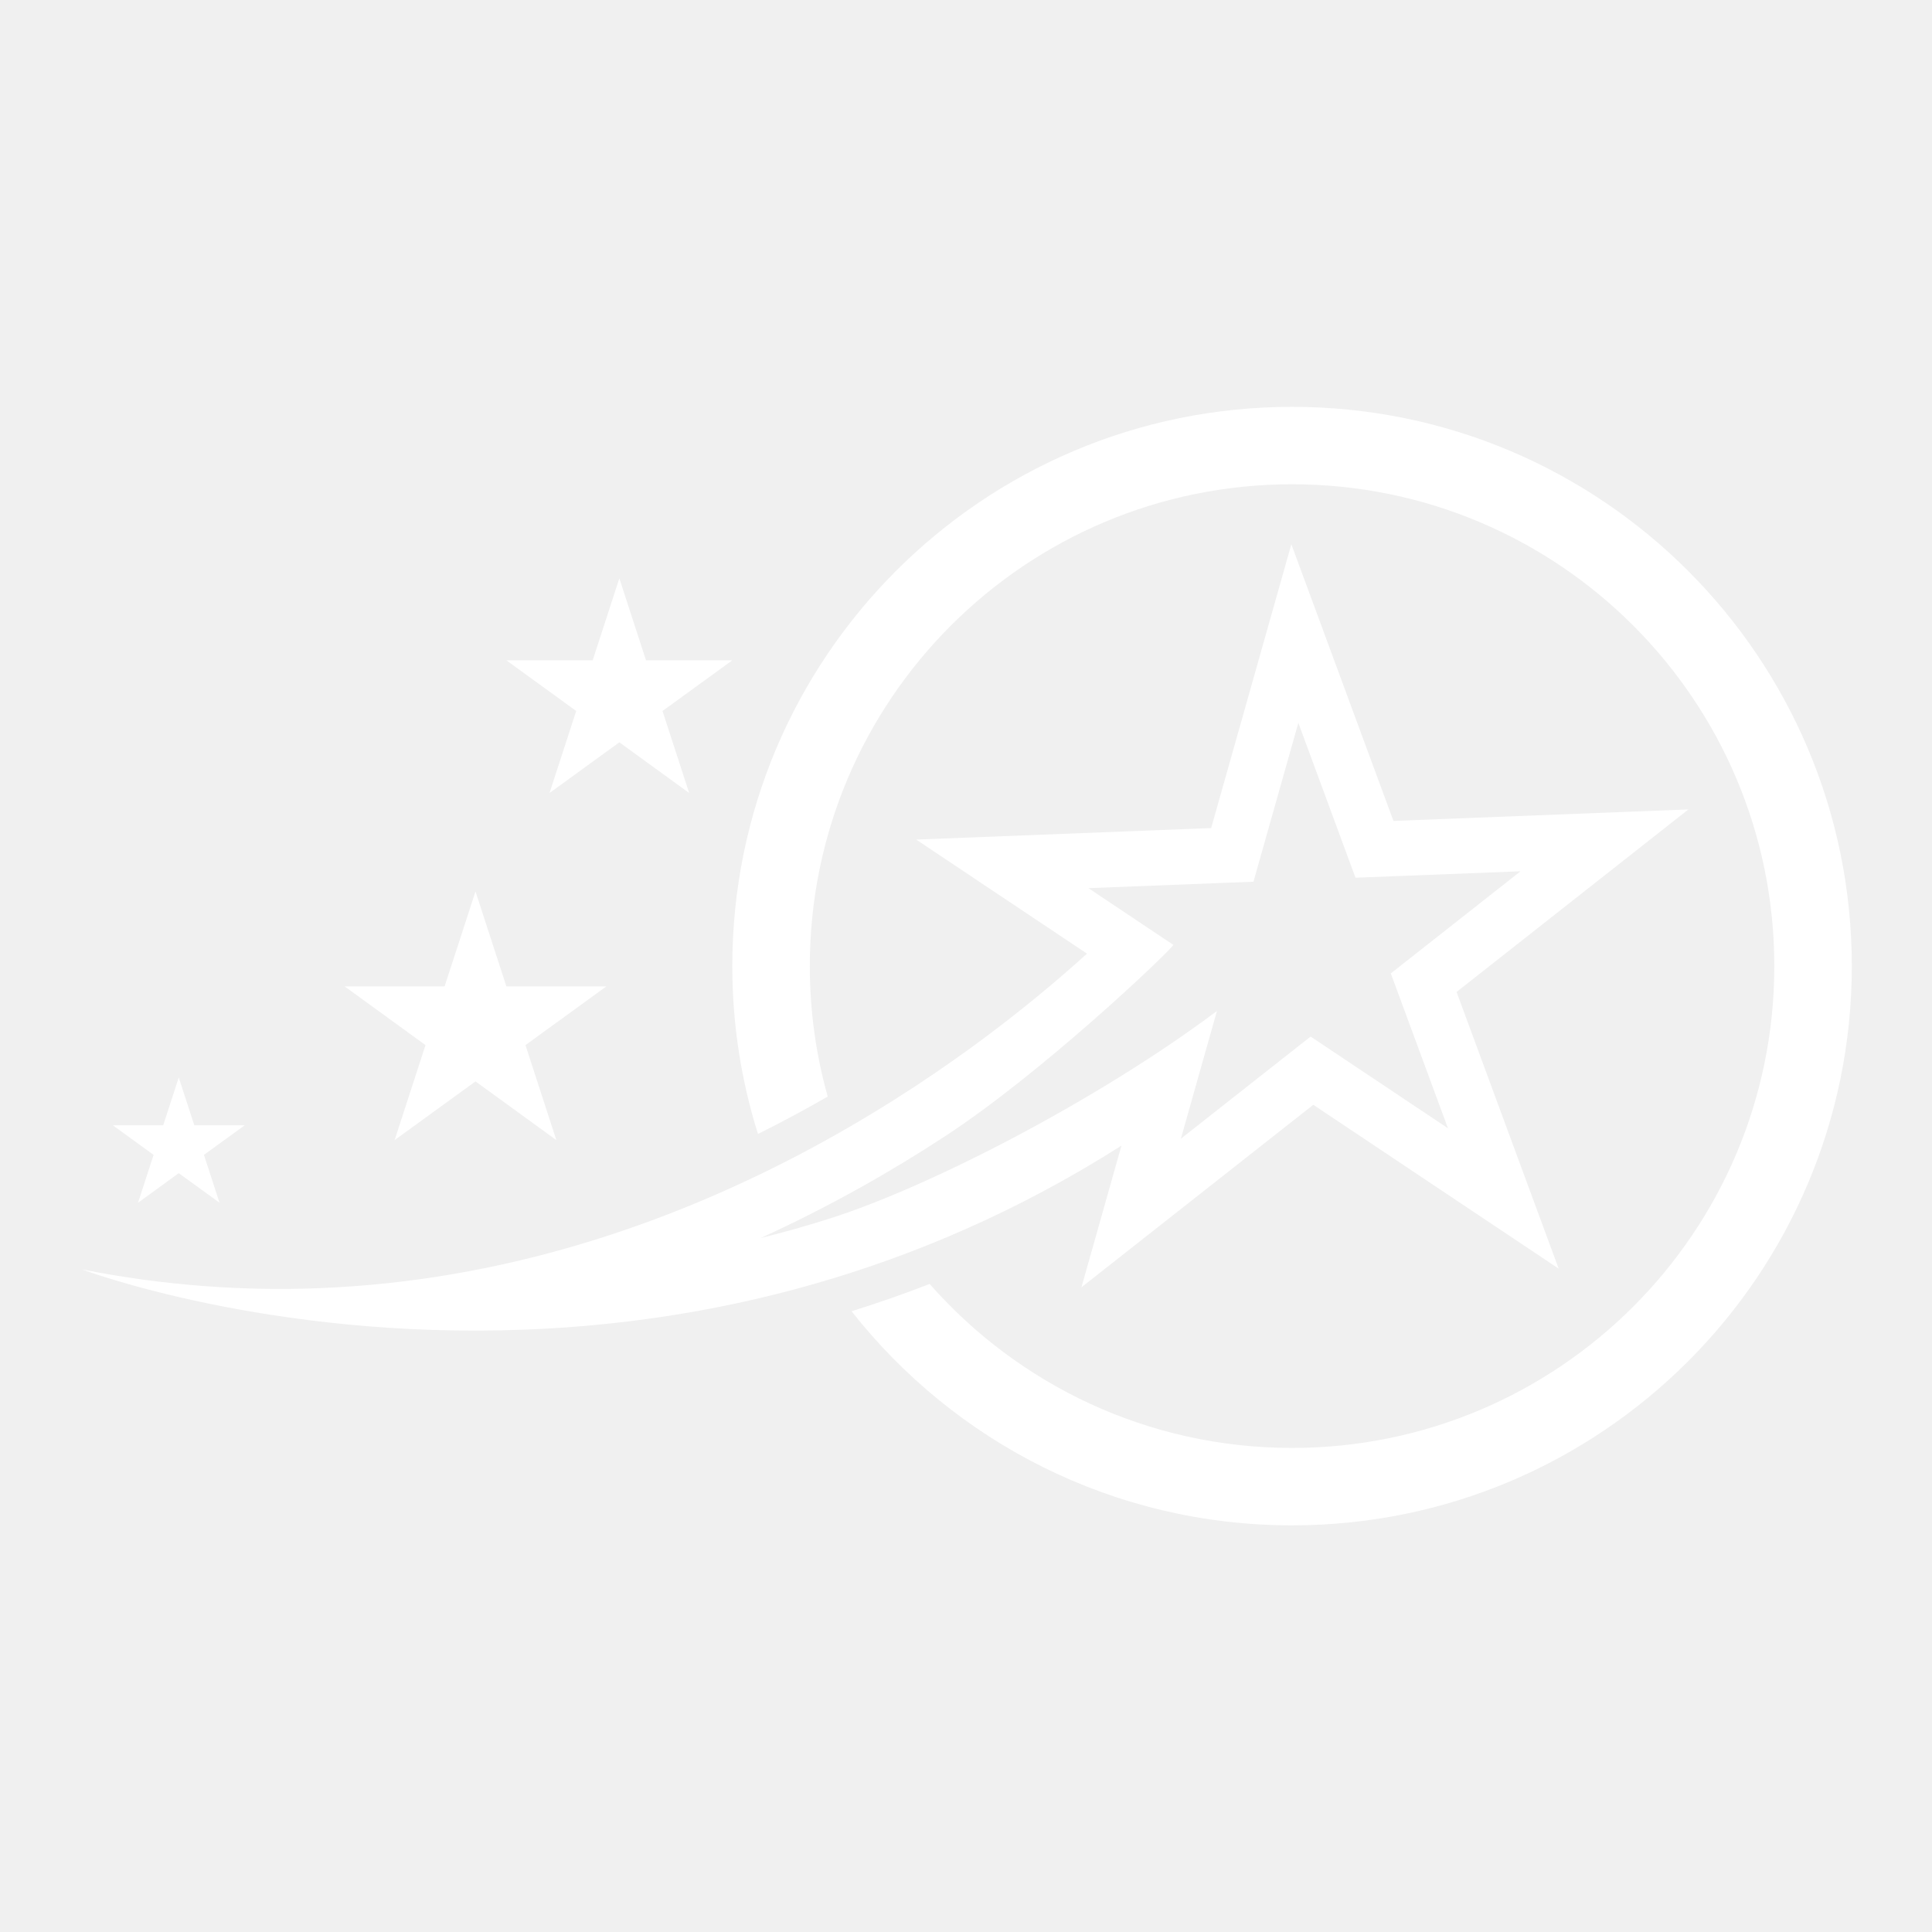
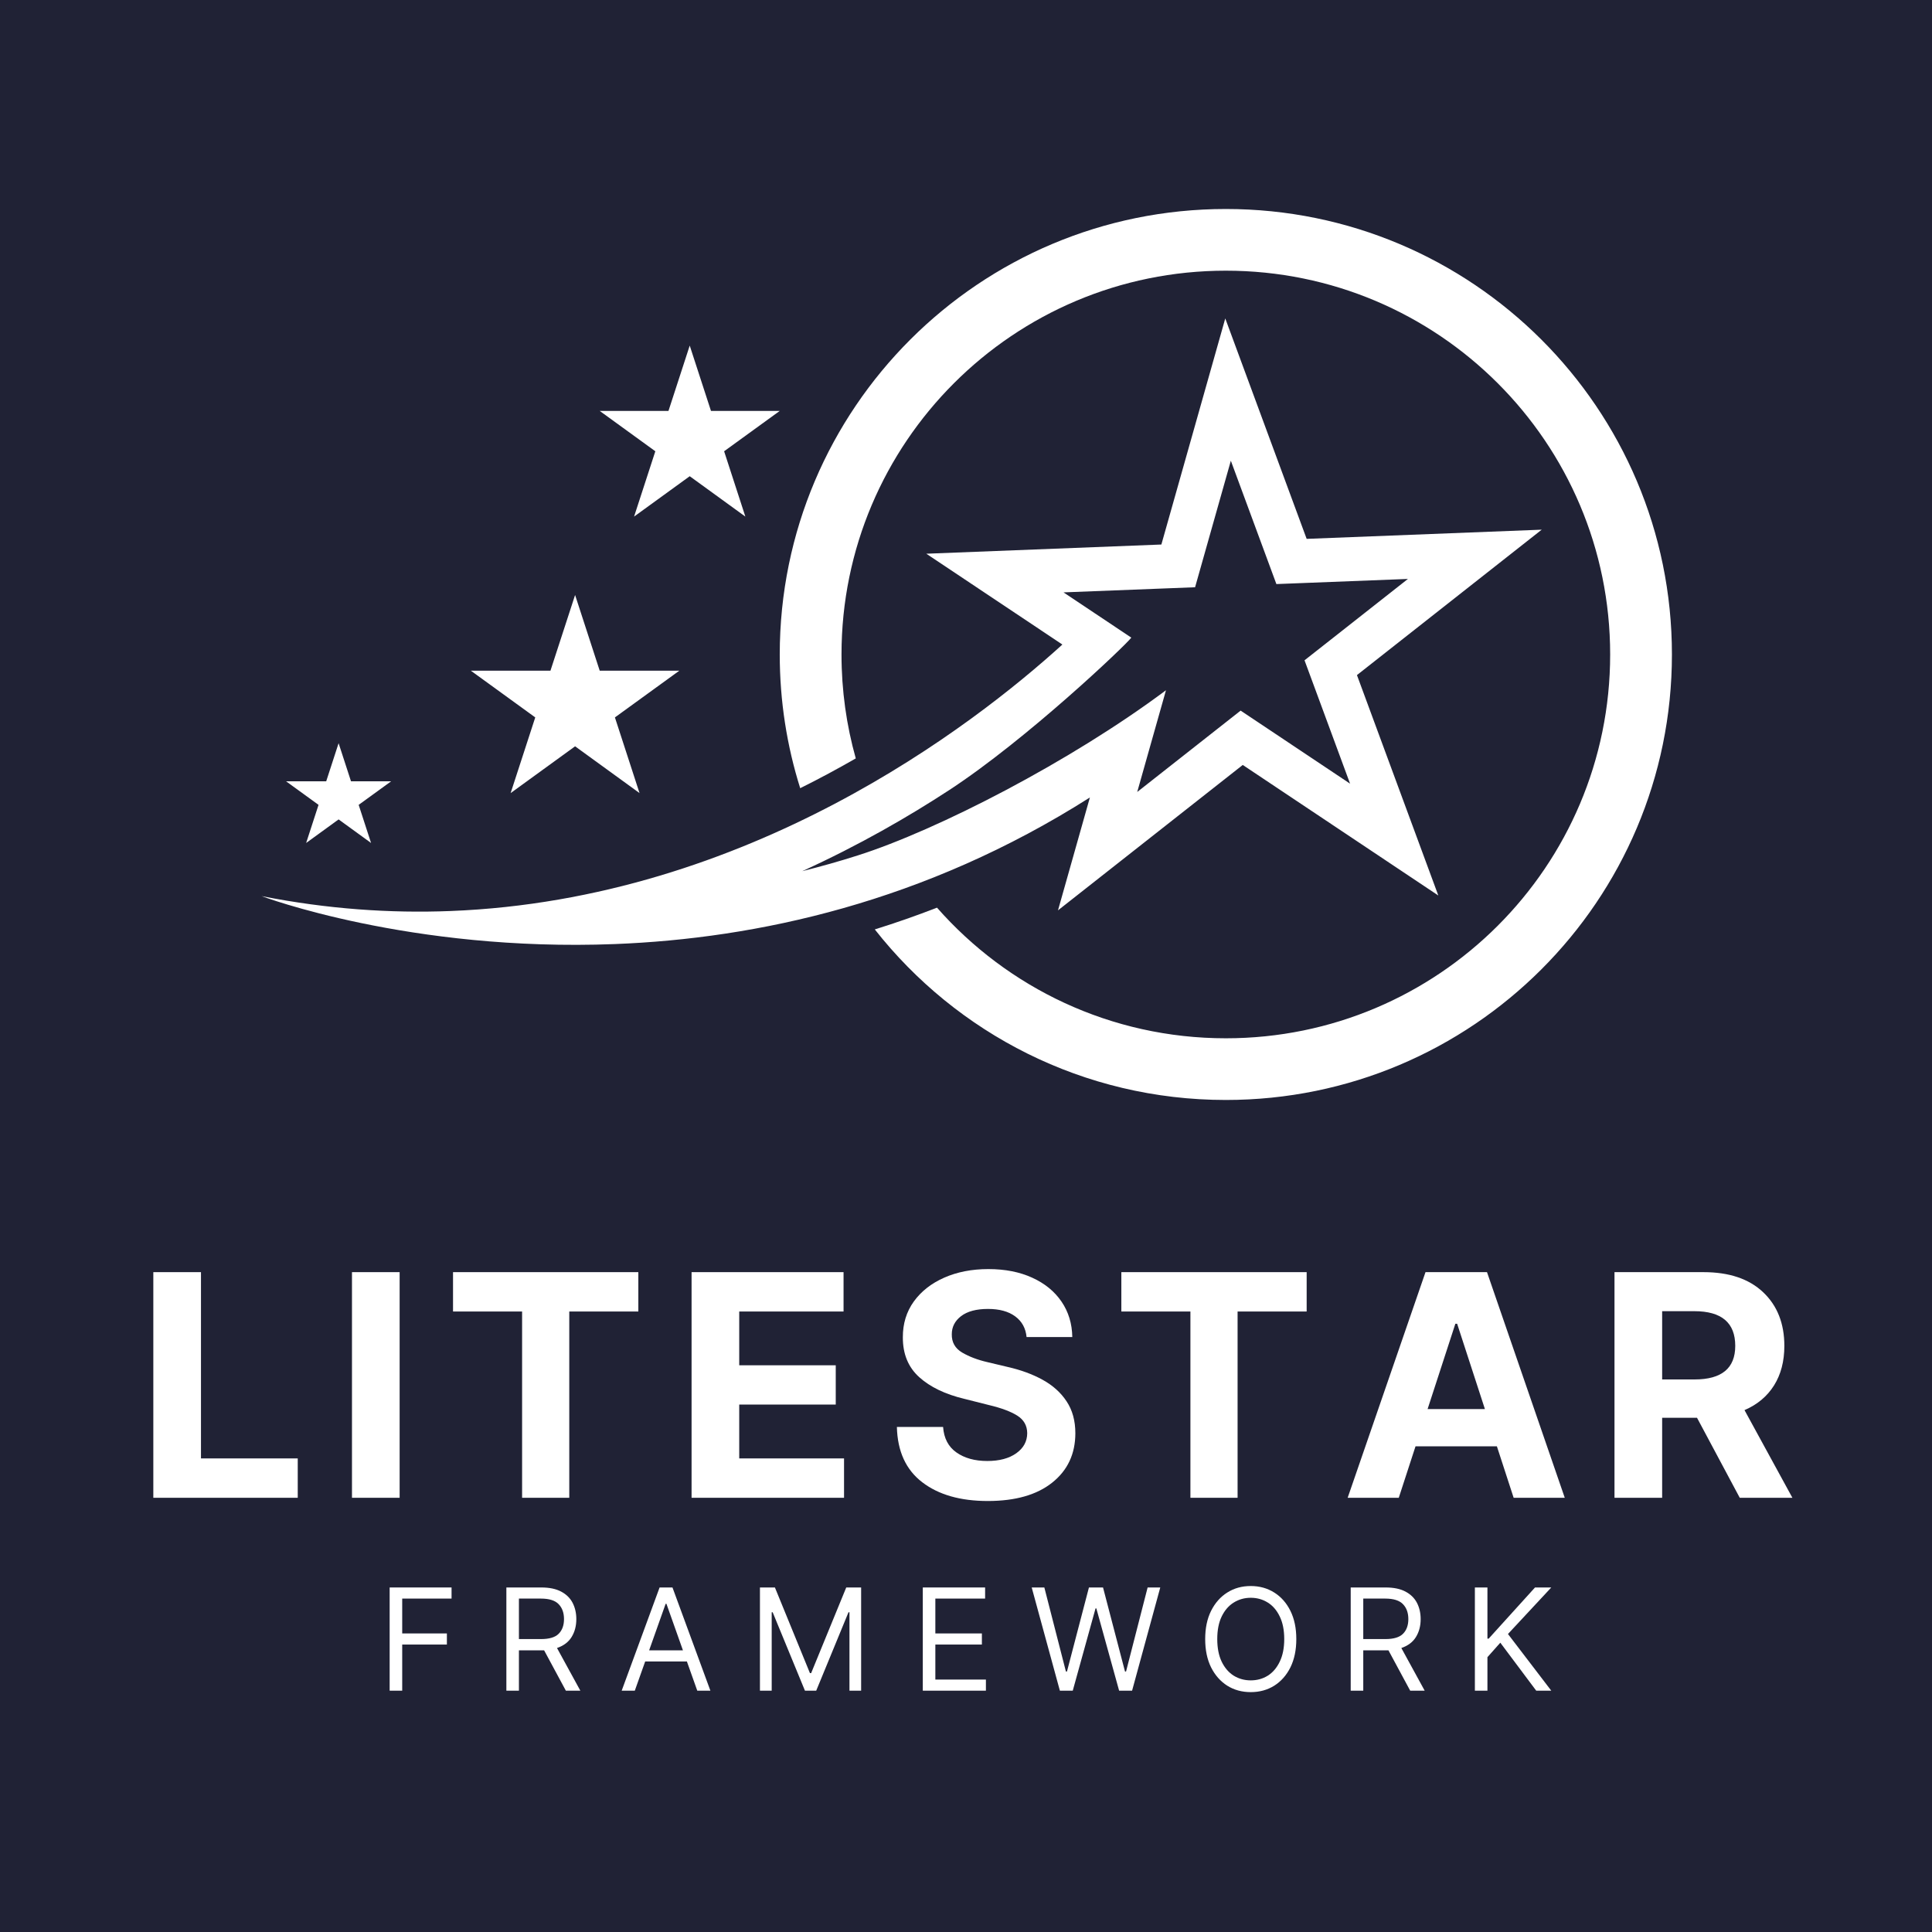
<svg xmlns="http://www.w3.org/2000/svg" width="500" zoomAndPan="magnify" viewBox="0 0 375 375" height="500" preserveAspectRatio="xMidYMid meet" version="1.0">
  <defs>
-     <clipPath id="19230e3cdd">
-       <path d="M 15.934 105 L 328 105 L 328 259 L 15.934 259 Z M 15.934 105 " clip-rule="nonzero" />
+     <g />
+     <clipPath id="0f45308b59">
+       <path d="M 50.77 61 L 300 61 L 300 184 L 50.77 184 Z M 50.77 61 " clip-rule="nonzero" />
    </clipPath>
-     <clipPath id="17b1bc0448">
-       <path d="M 142 78.77 L 359.434 78.77 L 359.434 296.27 L 142 296.27 Z M 142 78.77 " clip-rule="nonzero" />
+     <clipPath id="ec4c879311">
+       <path d="M 151 40.41 L 324.52 40.41 L 324.52 213.66 L 151 213.66 Z M 151 40.41 " clip-rule="nonzero" />
    </clipPath>
  </defs>
-   <g clip-path="url(#19230e3cdd)">
-     <path fill="#ffffff" d="M 147.625 240.312 C 161.5 233.984 173.555 227.012 183.426 220.551 C 202.305 208.203 226.438 185.242 227.762 183.41 L 218.918 177.504 L 211.258 172.387 L 235.504 171.441 L 243.297 171.137 L 245.414 163.641 L 252.008 140.305 L 260.402 163.055 L 263.098 170.363 L 270.891 170.059 L 295.137 169.113 L 276.078 184.117 L 269.953 188.938 L 272.652 196.25 L 281.047 218.996 L 260.871 205.523 L 254.391 201.195 L 248.266 206.016 L 229.207 221.023 L 232.48 209.426 L 235.797 197.691 L 236.207 196.234 C 213.004 213.586 180.547 230.305 161.141 236.488 C 156.688 237.906 152.184 239.18 147.625 240.312 Z M 101.992 258.078 C 136.383 256.734 177.355 248 217.676 222.363 L 209.906 249.867 L 254.91 214.438 L 302.539 246.246 L 282.719 192.539 L 327.719 157.109 L 270.469 159.344 L 250.648 105.637 L 235.086 160.727 L 177.836 162.965 L 210.98 185.098 C 189.164 204.922 134.445 247.195 61.957 250.031 C 47.301 250.602 31.914 249.559 15.934 246.395 C 15.934 246.395 52.012 260.035 101.992 258.078 " fill-opacity="1" fill-rule="nonzero" />
+   <rect x="-37.5" width="450" fill="#ffffff" y="-37.5" height="450" fill-opacity="1" />
+   <rect x="-37.5" width="450" fill="#202235" y="-37.5" height="450" fill-opacity="1" />
+   <g clip-path="url(#0f45308b59)">
+     <path fill="#ffffff" d="M 155.719 169.09 C 166.777 164.047 176.383 158.492 184.25 153.348 C 199.297 143.512 218.527 125.223 219.586 123.762 L 212.535 119.059 L 206.43 114.98 L 225.754 114.227 L 231.965 113.984 L 233.652 108.012 L 238.906 89.426 L 245.598 107.547 L 247.746 113.367 L 253.953 113.125 L 273.277 112.371 L 258.09 124.324 L 253.207 128.164 L 255.359 133.988 L 262.047 152.109 L 245.969 141.375 L 240.805 137.93 L 235.926 141.77 L 220.734 153.723 L 223.344 144.484 L 225.988 135.137 L 226.312 133.977 C 207.824 147.797 181.957 161.117 166.488 166.039 C 162.941 167.172 159.352 168.184 155.719 169.09 Z M 119.352 183.242 C 146.762 182.172 179.414 175.215 211.547 154.789 L 205.355 176.699 L 241.219 148.477 L 279.176 173.816 L 263.383 131.035 L 299.246 102.809 L 253.621 104.594 L 237.824 61.809 L 225.422 105.691 L 179.797 107.477 L 206.207 125.105 C 188.824 140.895 145.215 174.57 87.445 176.828 C 75.766 177.285 63.504 176.453 50.77 173.934 C 50.77 173.934 79.52 184.797 119.352 183.242 " fill-opacity="1" fill-rule="nonzero" />
  </g>
-   <g clip-path="url(#17b1bc0448)">
-     <path fill="#ffffff" d="M 250.789 78.969 C 190.781 78.969 142.141 127.57 142.141 187.52 C 142.141 198.875 143.887 209.816 147.121 220.102 C 151.848 217.75 156.363 215.316 160.66 212.844 C 158.395 204.789 157.184 196.297 157.184 187.52 C 157.184 135.871 199.09 93.996 250.789 93.996 C 302.484 93.996 344.391 135.871 344.391 187.52 C 344.391 239.172 302.484 281.043 250.789 281.043 C 222.75 281.043 197.598 268.723 180.441 249.211 C 175.453 251.152 170.402 252.918 165.289 254.512 C 185.184 279.816 216.082 296.07 250.789 296.07 C 310.793 296.07 359.434 247.473 359.434 187.52 C 359.434 127.57 310.793 78.969 250.789 78.969 " fill-opacity="1" fill-rule="nonzero" />
+   <g clip-path="url(#ec4c879311)">
+     <path fill="#ffffff" d="M 237.934 40.566 C 190.113 40.566 151.348 79.281 151.348 127.035 C 151.348 136.078 152.738 144.797 155.32 152.988 C 159.086 151.117 162.684 149.176 166.105 147.207 C 164.301 140.793 163.336 134.027 163.336 127.035 C 163.336 85.891 196.734 52.539 237.934 52.539 C 279.133 52.539 312.531 85.891 312.531 127.035 C 312.531 168.18 279.133 201.531 237.934 201.531 C 215.59 201.531 195.543 191.719 181.871 176.176 C 177.898 177.723 173.871 179.129 169.797 180.398 C 185.652 200.555 210.277 213.504 237.934 213.504 C 285.754 213.504 324.52 174.789 324.52 127.035 C 324.52 79.281 285.754 40.566 237.934 40.566 " fill-opacity="1" fill-rule="nonzero" />
  </g>
-   <path fill="#ffffff" d="M 92.293 173.023 L 98.289 191.461 L 117.691 191.461 L 101.992 202.855 L 107.988 221.293 L 92.293 209.898 L 76.594 221.293 L 82.59 202.855 L 66.895 191.461 L 86.297 191.461 L 92.293 173.023 " fill-opacity="1" fill-rule="nonzero" />
-   <path fill="#ffffff" d="M 120.215 112.25 L 125.391 128.168 L 142.141 128.168 L 128.59 138 L 133.766 153.918 L 120.215 144.082 L 106.664 153.918 L 111.84 138 L 98.289 128.168 L 115.039 128.168 L 120.215 112.25 " fill-opacity="1" fill-rule="nonzero" />
-   <path fill="#ffffff" d="M 34.695 209.137 L 37.719 218.422 L 47.492 218.422 L 39.586 224.16 L 42.605 233.449 L 34.695 227.707 L 26.793 233.449 L 29.812 224.16 L 21.906 218.422 L 31.68 218.422 L 34.695 209.137 " fill-opacity="1" fill-rule="nonzero" />
+   <path fill="#ffffff" d="M 111.625 115.488 L 116.402 130.176 L 131.863 130.176 L 119.355 139.25 L 124.133 153.938 L 111.625 144.859 L 99.113 153.938 L 103.891 139.25 L 91.383 130.176 L 106.844 130.176 L 111.625 115.488 " fill-opacity="1" fill-rule="nonzero" />
+   <path fill="#ffffff" d="M 133.875 67.078 L 138 79.758 L 151.348 79.758 L 140.551 87.59 L 144.672 100.27 L 133.875 92.434 L 123.074 100.27 L 127.199 87.59 L 116.402 79.758 L 129.75 79.758 L 133.875 67.078 " fill-opacity="1" fill-rule="nonzero" />
+   <path fill="#ffffff" d="M 65.723 144.254 L 68.129 151.652 L 75.918 151.652 L 69.617 156.223 L 72.023 163.621 L 65.723 159.047 L 59.422 163.621 L 61.828 156.223 L 55.527 151.652 L 63.316 151.652 L 65.723 144.254 " fill-opacity="1" fill-rule="nonzero" />
+   <g fill="#ffffff" fill-opacity="1">
+     <g transform="translate(25.94809, 290.719)">
+       <g>
+         <path d="M 3.812 0 L 3.812 -43.797 L 13.062 -43.797 L 13.062 -7.641 L 31.844 -7.641 L 31.844 0 Z M 3.812 0 " />
+       </g>
+     </g>
+   </g>
+   <g fill="#ffffff" fill-opacity="1">
+     <g transform="translate(64.5065, 290.719)">
+       <g>
+         <path d="M 13.062 -43.797 L 13.062 0 L 3.812 0 L 3.812 -43.797 Z M 13.062 -43.797 " />
+       </g>
+     </g>
+   </g>
+   <g fill="#ffffff" fill-opacity="1">
+     <g transform="translate(85.79173, 290.719)">
+       <g>
+         <path d="M 2.141 -36.156 L 2.141 -43.797 L 38.109 -43.797 L 38.109 -36.156 L 24.703 -36.156 L 24.703 0 L 15.547 0 L 15.547 -36.156 Z M 2.141 -36.156 " />
+       </g>
+     </g>
+   </g>
+   <g fill="#ffffff" fill-opacity="1">
+     <g transform="translate(130.4214, 290.719)">
+       <g>
+         <path d="M 3.812 0 L 3.812 -43.797 L 33.312 -43.797 L 33.312 -36.156 L 13.062 -36.156 L 13.062 -25.719 L 31.797 -25.719 L 31.797 -18.094 L 13.062 -18.094 L 13.062 -7.641 L 33.406 -7.641 L 33.406 0 Z M 3.812 0 " />
+       </g>
+     </g>
+   </g>
+   <g fill="#ffffff" fill-opacity="1">
+     <g transform="translate(171.6948, 290.719)">
+       <g>
+         <path d="M 27.562 -31.203 C 27.395 -32.922 26.656 -34.258 25.344 -35.219 C 24.039 -36.176 22.285 -36.656 20.078 -36.656 C 17.816 -36.656 16.078 -36.191 14.859 -35.266 C 13.648 -34.336 13.047 -33.164 13.047 -31.75 C 13.016 -30.188 13.688 -29 15.062 -28.188 C 16.438 -27.383 18.07 -26.766 19.969 -26.328 L 23.906 -25.391 C 26.445 -24.816 28.703 -23.988 30.672 -22.906 C 32.648 -21.82 34.203 -20.426 35.328 -18.719 C 36.461 -17.02 37.031 -14.953 37.031 -12.516 C 37.02 -8.504 35.52 -5.312 32.531 -2.938 C 29.551 -0.562 25.383 0.625 20.031 0.625 C 14.719 0.625 10.477 -0.586 7.312 -3.016 C 4.145 -5.441 2.504 -9.02 2.391 -13.75 L 11.359 -13.75 C 11.516 -11.551 12.379 -9.898 13.953 -8.797 C 15.523 -7.691 17.52 -7.141 19.938 -7.141 C 22.281 -7.141 24.156 -7.641 25.562 -8.641 C 26.969 -9.641 27.676 -10.938 27.688 -12.531 C 27.676 -14.008 27.031 -15.148 25.75 -15.953 C 24.469 -16.754 22.633 -17.438 20.25 -18 L 15.484 -19.203 C 11.785 -20.086 8.867 -21.488 6.734 -23.406 C 4.598 -25.332 3.535 -27.91 3.547 -31.141 C 3.535 -33.785 4.242 -36.102 5.672 -38.094 C 7.109 -40.082 9.082 -41.629 11.594 -42.734 C 14.102 -43.836 16.953 -44.391 20.141 -44.391 C 23.391 -44.391 26.227 -43.832 28.656 -42.719 C 31.094 -41.613 32.988 -40.066 34.344 -38.078 C 35.695 -36.098 36.395 -33.805 36.438 -31.203 Z M 27.562 -31.203 " />
+       </g>
+     </g>
+   </g>
+   <g fill="#ffffff" fill-opacity="1">
+     <g transform="translate(215.5121, 290.719)">
+       <g>
+         <path d="M 2.141 -36.156 L 2.141 -43.797 L 38.109 -43.797 L 38.109 -36.156 L 24.703 -36.156 L 24.703 0 L 15.547 0 L 15.547 -36.156 Z M 2.141 -36.156 " />
+       </g>
+     </g>
+   </g>
+   <g fill="#ffffff" fill-opacity="1">
+     <g transform="translate(260.1418, 290.719)">
+       <g>
+         <path d="M 11.359 0 L 1.438 0 L 16.547 -43.797 L 28.484 -43.797 L 43.578 0 L 33.656 0 L 30.406 -9.984 L 14.609 -9.984 Z M 16.953 -17.219 L 28.078 -17.219 L 22.688 -33.781 L 22.344 -33.781 Z M 16.953 -17.219 " />
+       </g>
+     </g>
+   </g>
+   <g fill="#ffffff" fill-opacity="1">
+     <g transform="translate(309.5601, 290.719)">
+       <g>
+         <path d="M 3.812 0 L 3.812 -43.797 L 21.078 -43.797 C 26.055 -43.797 29.914 -42.5 32.656 -39.906 C 35.406 -37.312 36.781 -33.836 36.781 -29.484 C 36.781 -26.492 36.113 -23.938 34.781 -21.812 C 33.445 -19.688 31.535 -18.086 29.047 -17.016 L 38.344 0 L 28.125 0 L 19.828 -15.531 L 13.062 -15.531 L 13.062 0 Z M 13.062 -22.969 L 19.359 -22.969 C 24.617 -22.969 27.25 -25.141 27.25 -29.484 C 27.25 -33.973 24.602 -36.219 19.312 -36.219 L 13.062 -36.219 Z M 13.062 -22.969 " />
+       </g>
+     </g>
+   </g>
+   <g fill="#ffffff" fill-opacity="1">
+     <g transform="translate(73.20952, 328.1587)">
+       <g>
+         <path d="M 2.422 0 L 2.422 -20.031 L 14.438 -20.031 L 14.438 -17.875 L 4.859 -17.875 L 4.859 -11.109 L 13.531 -11.109 L 13.531 -8.953 L 4.859 -8.953 L 4.859 0 Z M 2.422 0 " />
+       </g>
+     </g>
+   </g>
+   <g fill="#ffffff" fill-opacity="1">
+     <g transform="translate(95.86387, 328.1587)">
+       <g>
+         <path d="M 2.422 0 L 2.422 -20.031 L 9.203 -20.031 C 10.766 -20.031 12.047 -19.766 13.047 -19.234 C 14.055 -18.703 14.801 -17.973 15.281 -17.047 C 15.758 -16.117 16 -15.066 16 -13.891 C 16 -12.555 15.691 -11.395 15.078 -10.406 C 14.473 -9.426 13.531 -8.719 12.25 -8.281 L 16.781 0 L 13.969 0 L 9.75 -7.828 C 9.582 -7.828 9.41 -7.828 9.234 -7.828 L 4.859 -7.828 L 4.859 0 Z M 4.859 -10.016 L 9.156 -10.016 C 10.758 -10.016 11.898 -10.359 12.578 -11.047 C 13.266 -11.742 13.609 -12.691 13.609 -13.891 C 13.609 -15.098 13.266 -16.062 12.578 -16.781 C 11.891 -17.508 10.734 -17.875 9.109 -17.875 L 4.859 -17.875 Z M 4.859 -10.016 " />
+       </g>
+     </g>
+   </g>
+   <g fill="#ffffff" fill-opacity="1">
+     <g transform="translate(119.9651, 328.1587)">
+       <g>
+         <path d="M 3.25 0 L 0.703 0 L 8.062 -20.031 L 10.562 -20.031 L 17.922 0 L 15.375 0 L 13.359 -5.672 L 5.266 -5.672 Z M 6.031 -7.828 L 12.594 -7.828 L 9.391 -16.859 L 9.234 -16.859 Z M 6.031 -7.828 " />
+       </g>
+     </g>
+   </g>
+   <g fill="#ffffff" fill-opacity="1">
+     <g transform="translate(145.083, 328.1587)">
+       <g>
+         <path d="M 2.422 -20.031 L 5.328 -20.031 L 12.125 -3.406 L 12.359 -3.406 L 19.172 -20.031 L 22.062 -20.031 L 22.062 0 L 19.797 0 L 19.797 -15.219 L 19.609 -15.219 L 13.344 0 L 11.156 0 L 4.891 -15.219 L 4.703 -15.219 L 4.703 0 L 2.422 0 Z M 2.422 -20.031 " />
+       </g>
+     </g>
+   </g>
+   <g fill="#ffffff" fill-opacity="1">
+     <g transform="translate(176.6922, 328.1587)">
+       <g>
+         <path d="M 2.422 0 L 2.422 -20.031 L 14.516 -20.031 L 14.516 -17.875 L 4.859 -17.875 L 4.859 -11.109 L 13.891 -11.109 L 13.891 -8.953 L 4.859 -8.953 L 4.859 -2.156 L 14.672 -2.156 L 14.672 0 Z M 2.422 0 " />
+       </g>
+     </g>
+   </g>
+   <g fill="#ffffff" fill-opacity="1">
+     <g transform="translate(199.6594, 328.1587)">
+       <g>
+         <path d="M 6.062 0 L 0.594 -20.031 L 3.047 -20.031 L 7.234 -3.719 L 7.438 -3.719 L 11.703 -20.031 L 14.438 -20.031 L 18.703 -3.719 L 18.906 -3.719 L 23.094 -20.031 L 25.547 -20.031 L 20.078 0 L 17.562 0 L 13.141 -15.969 L 12.984 -15.969 L 8.562 0 Z M 6.062 0 " />
+       </g>
+     </g>
+   </g>
+   <g fill="#ffffff" fill-opacity="1">
+     <g transform="translate(232.2853, 328.1587)">
+       <g>
+         <path d="M 19.328 -10.016 C 19.328 -7.898 18.945 -6.07 18.188 -4.531 C 17.426 -3 16.379 -1.812 15.047 -0.969 C 13.711 -0.133 12.191 0.281 10.484 0.281 C 8.773 0.281 7.254 -0.133 5.922 -0.969 C 4.598 -1.812 3.551 -3 2.781 -4.531 C 2.02 -6.07 1.641 -7.898 1.641 -10.016 C 1.641 -12.129 2.02 -13.953 2.781 -15.484 C 3.551 -17.023 4.598 -18.211 5.922 -19.047 C 7.254 -19.891 8.773 -20.312 10.484 -20.312 C 12.191 -20.312 13.711 -19.891 15.047 -19.047 C 16.379 -18.211 17.426 -17.023 18.188 -15.484 C 18.945 -13.953 19.328 -12.129 19.328 -10.016 Z M 16.984 -10.016 C 16.984 -11.754 16.691 -13.219 16.109 -14.406 C 15.535 -15.602 14.758 -16.504 13.781 -17.109 C 12.801 -17.723 11.703 -18.031 10.484 -18.031 C 9.273 -18.031 8.176 -17.723 7.188 -17.109 C 6.207 -16.504 5.426 -15.602 4.844 -14.406 C 4.27 -13.219 3.984 -11.754 3.984 -10.016 C 3.984 -8.285 4.27 -6.82 4.844 -5.625 C 5.426 -4.426 6.207 -3.52 7.188 -2.906 C 8.176 -2.301 9.273 -2 10.484 -2 C 11.703 -2 12.801 -2.301 13.781 -2.906 C 14.758 -3.52 15.535 -4.426 16.109 -5.625 C 16.691 -6.82 16.984 -8.285 16.984 -10.016 Z M 16.984 -10.016 " />
+       </g>
+     </g>
+   </g>
+   <g fill="#ffffff" fill-opacity="1">
+     <g transform="translate(259.7495, 328.1587)">
+       <g>
+         <path d="M 2.422 0 L 2.422 -20.031 L 9.203 -20.031 C 10.766 -20.031 12.047 -19.766 13.047 -19.234 C 14.055 -18.703 14.801 -17.973 15.281 -17.047 C 15.758 -16.117 16 -15.066 16 -13.891 C 16 -12.555 15.691 -11.395 15.078 -10.406 C 14.473 -9.426 13.531 -8.719 12.25 -8.281 L 16.781 0 L 13.969 0 L 9.75 -7.828 C 9.582 -7.828 9.41 -7.828 9.234 -7.828 L 4.859 -7.828 L 4.859 0 Z M 4.859 -10.016 L 9.156 -10.016 C 10.758 -10.016 11.898 -10.359 12.578 -11.047 C 13.266 -11.742 13.609 -12.691 13.609 -13.891 C 13.609 -15.098 13.266 -16.062 12.578 -16.781 C 11.891 -17.508 10.734 -17.875 9.109 -17.875 L 4.859 -17.875 Z M 4.859 -10.016 " />
+       </g>
+     </g>
+   </g>
+   <g fill="#ffffff" fill-opacity="1">
+     <g transform="translate(283.8507, 328.1587)">
+       <g>
+         <path d="M 2.422 0 L 2.422 -20.031 L 4.859 -20.031 L 4.859 -10.094 L 5.094 -10.094 L 14.094 -20.031 L 17.25 -20.031 L 8.844 -11 L 17.25 0 L 14.328 0 L 7.359 -9.312 L 4.859 -6.5 L 4.859 0 Z M 2.422 0 " />
+       </g>
+     </g>
+   </g>
</svg>
